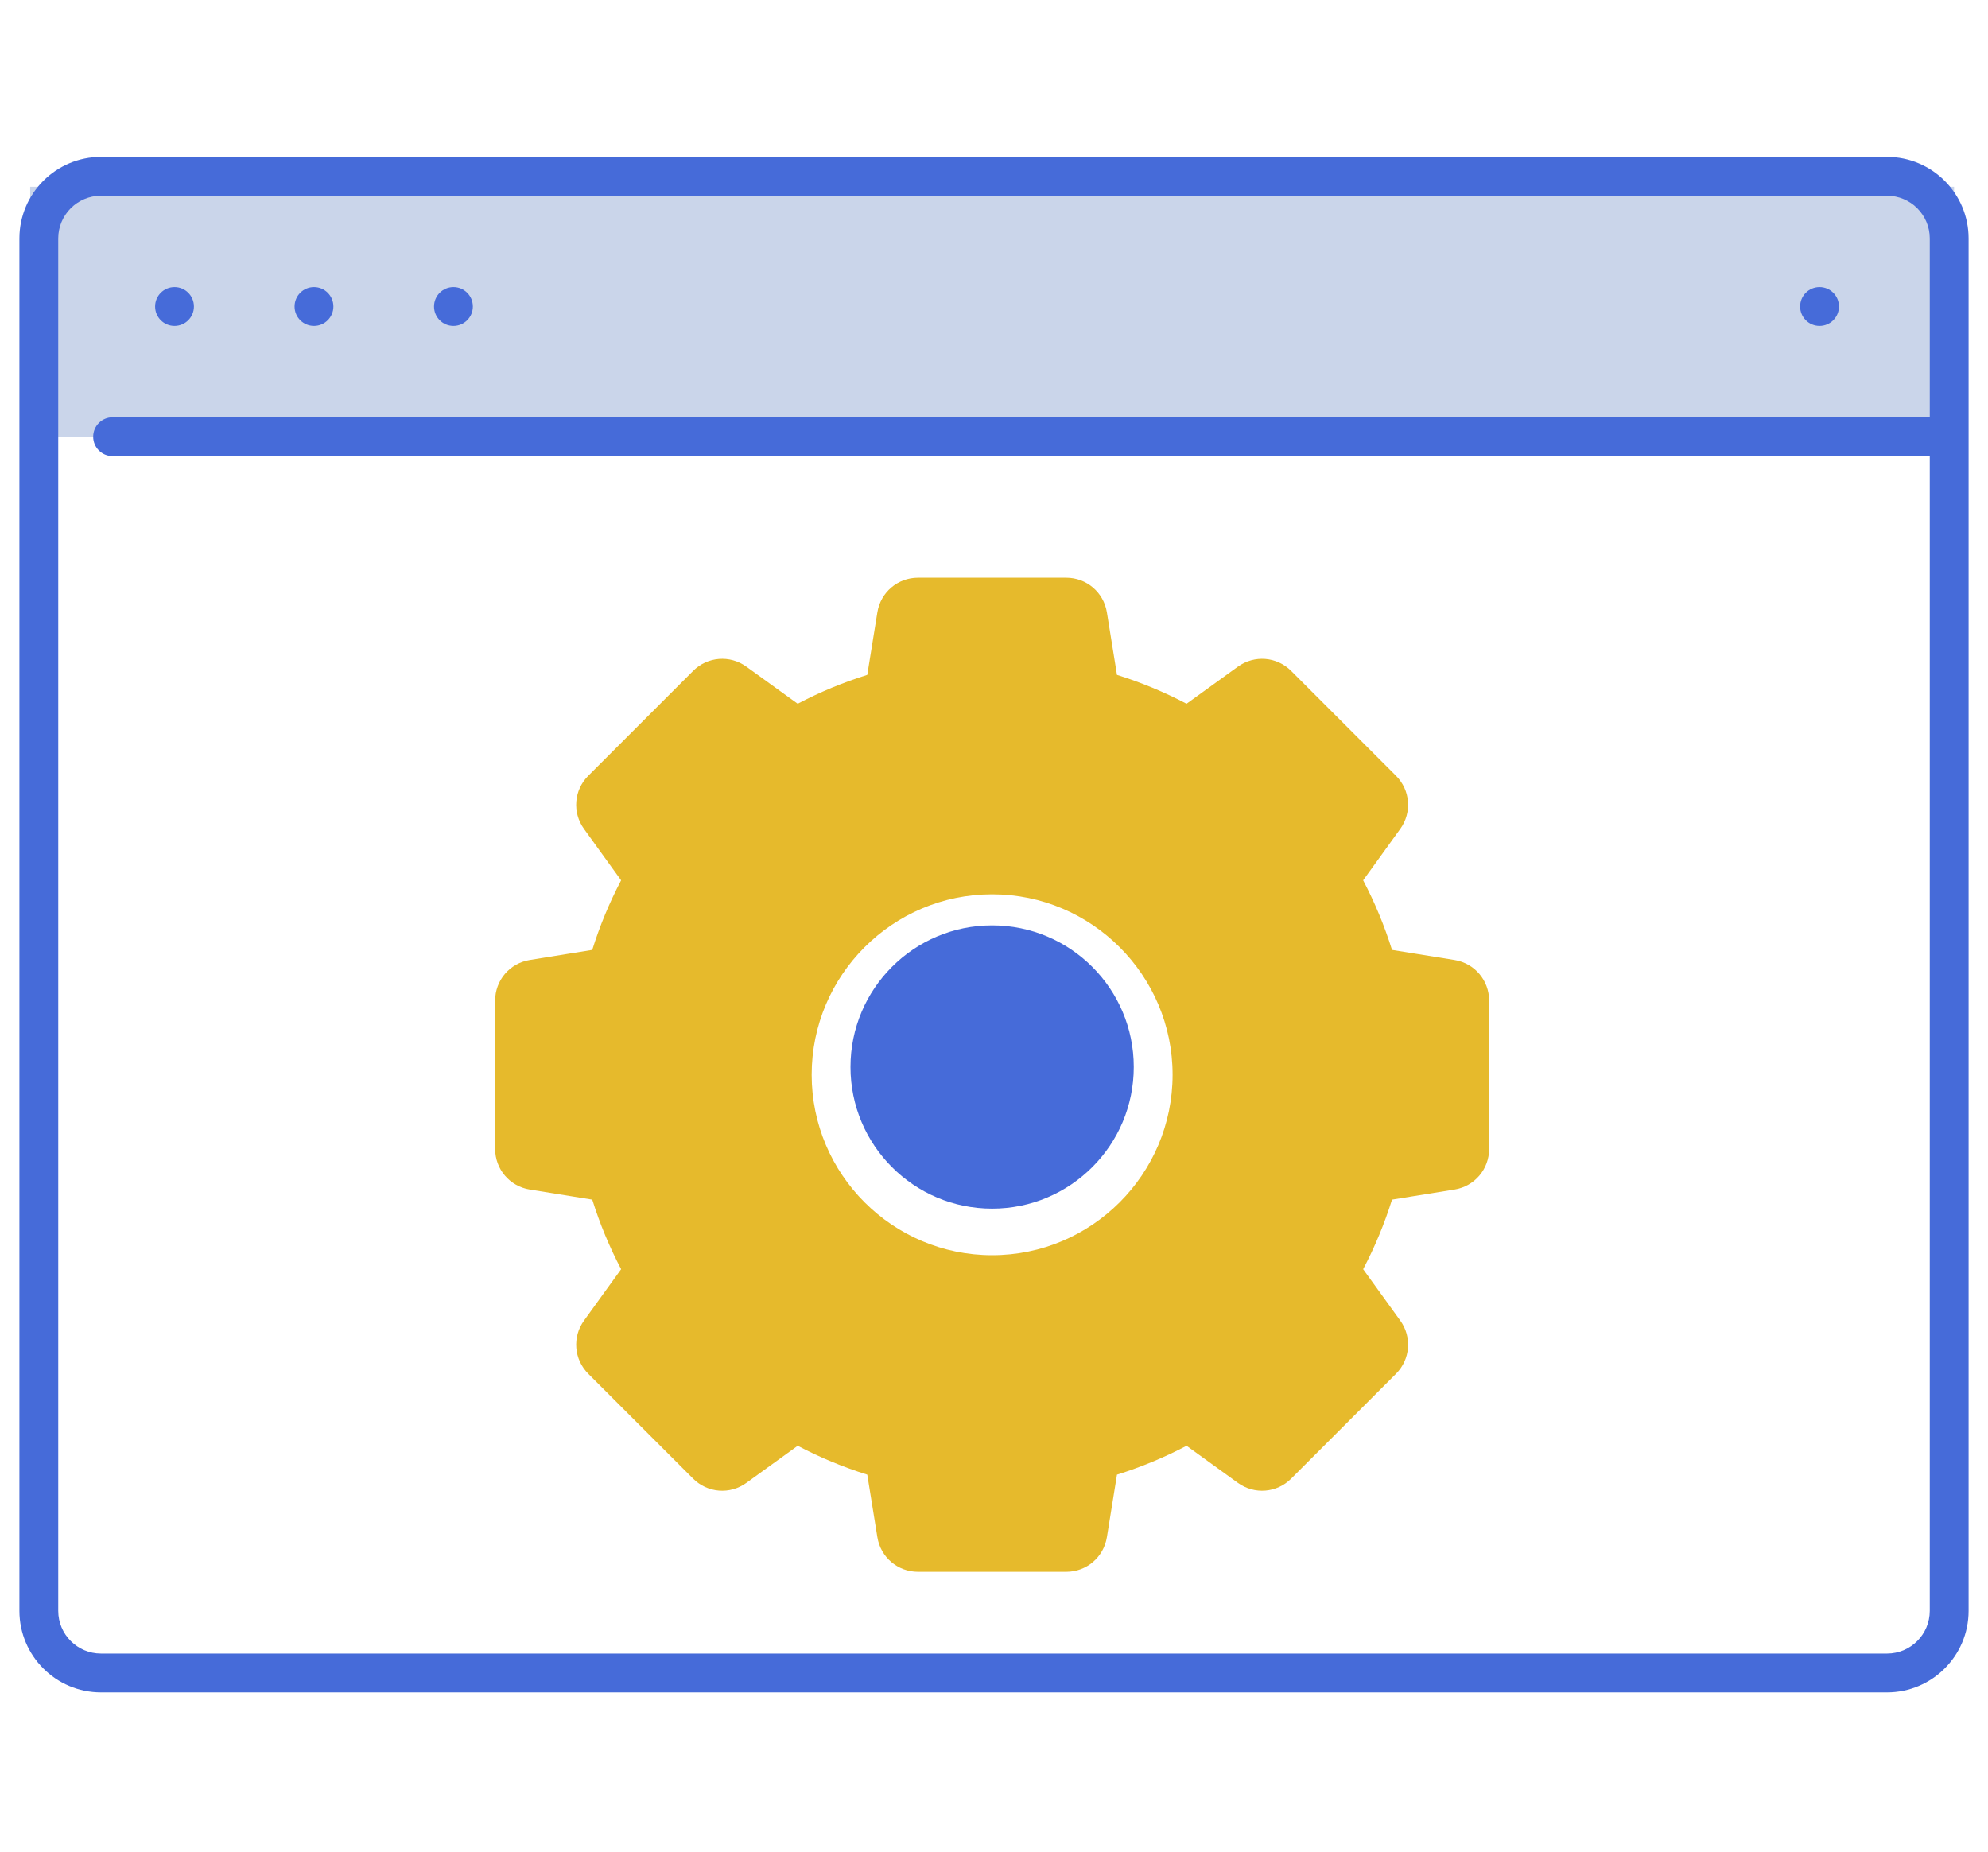
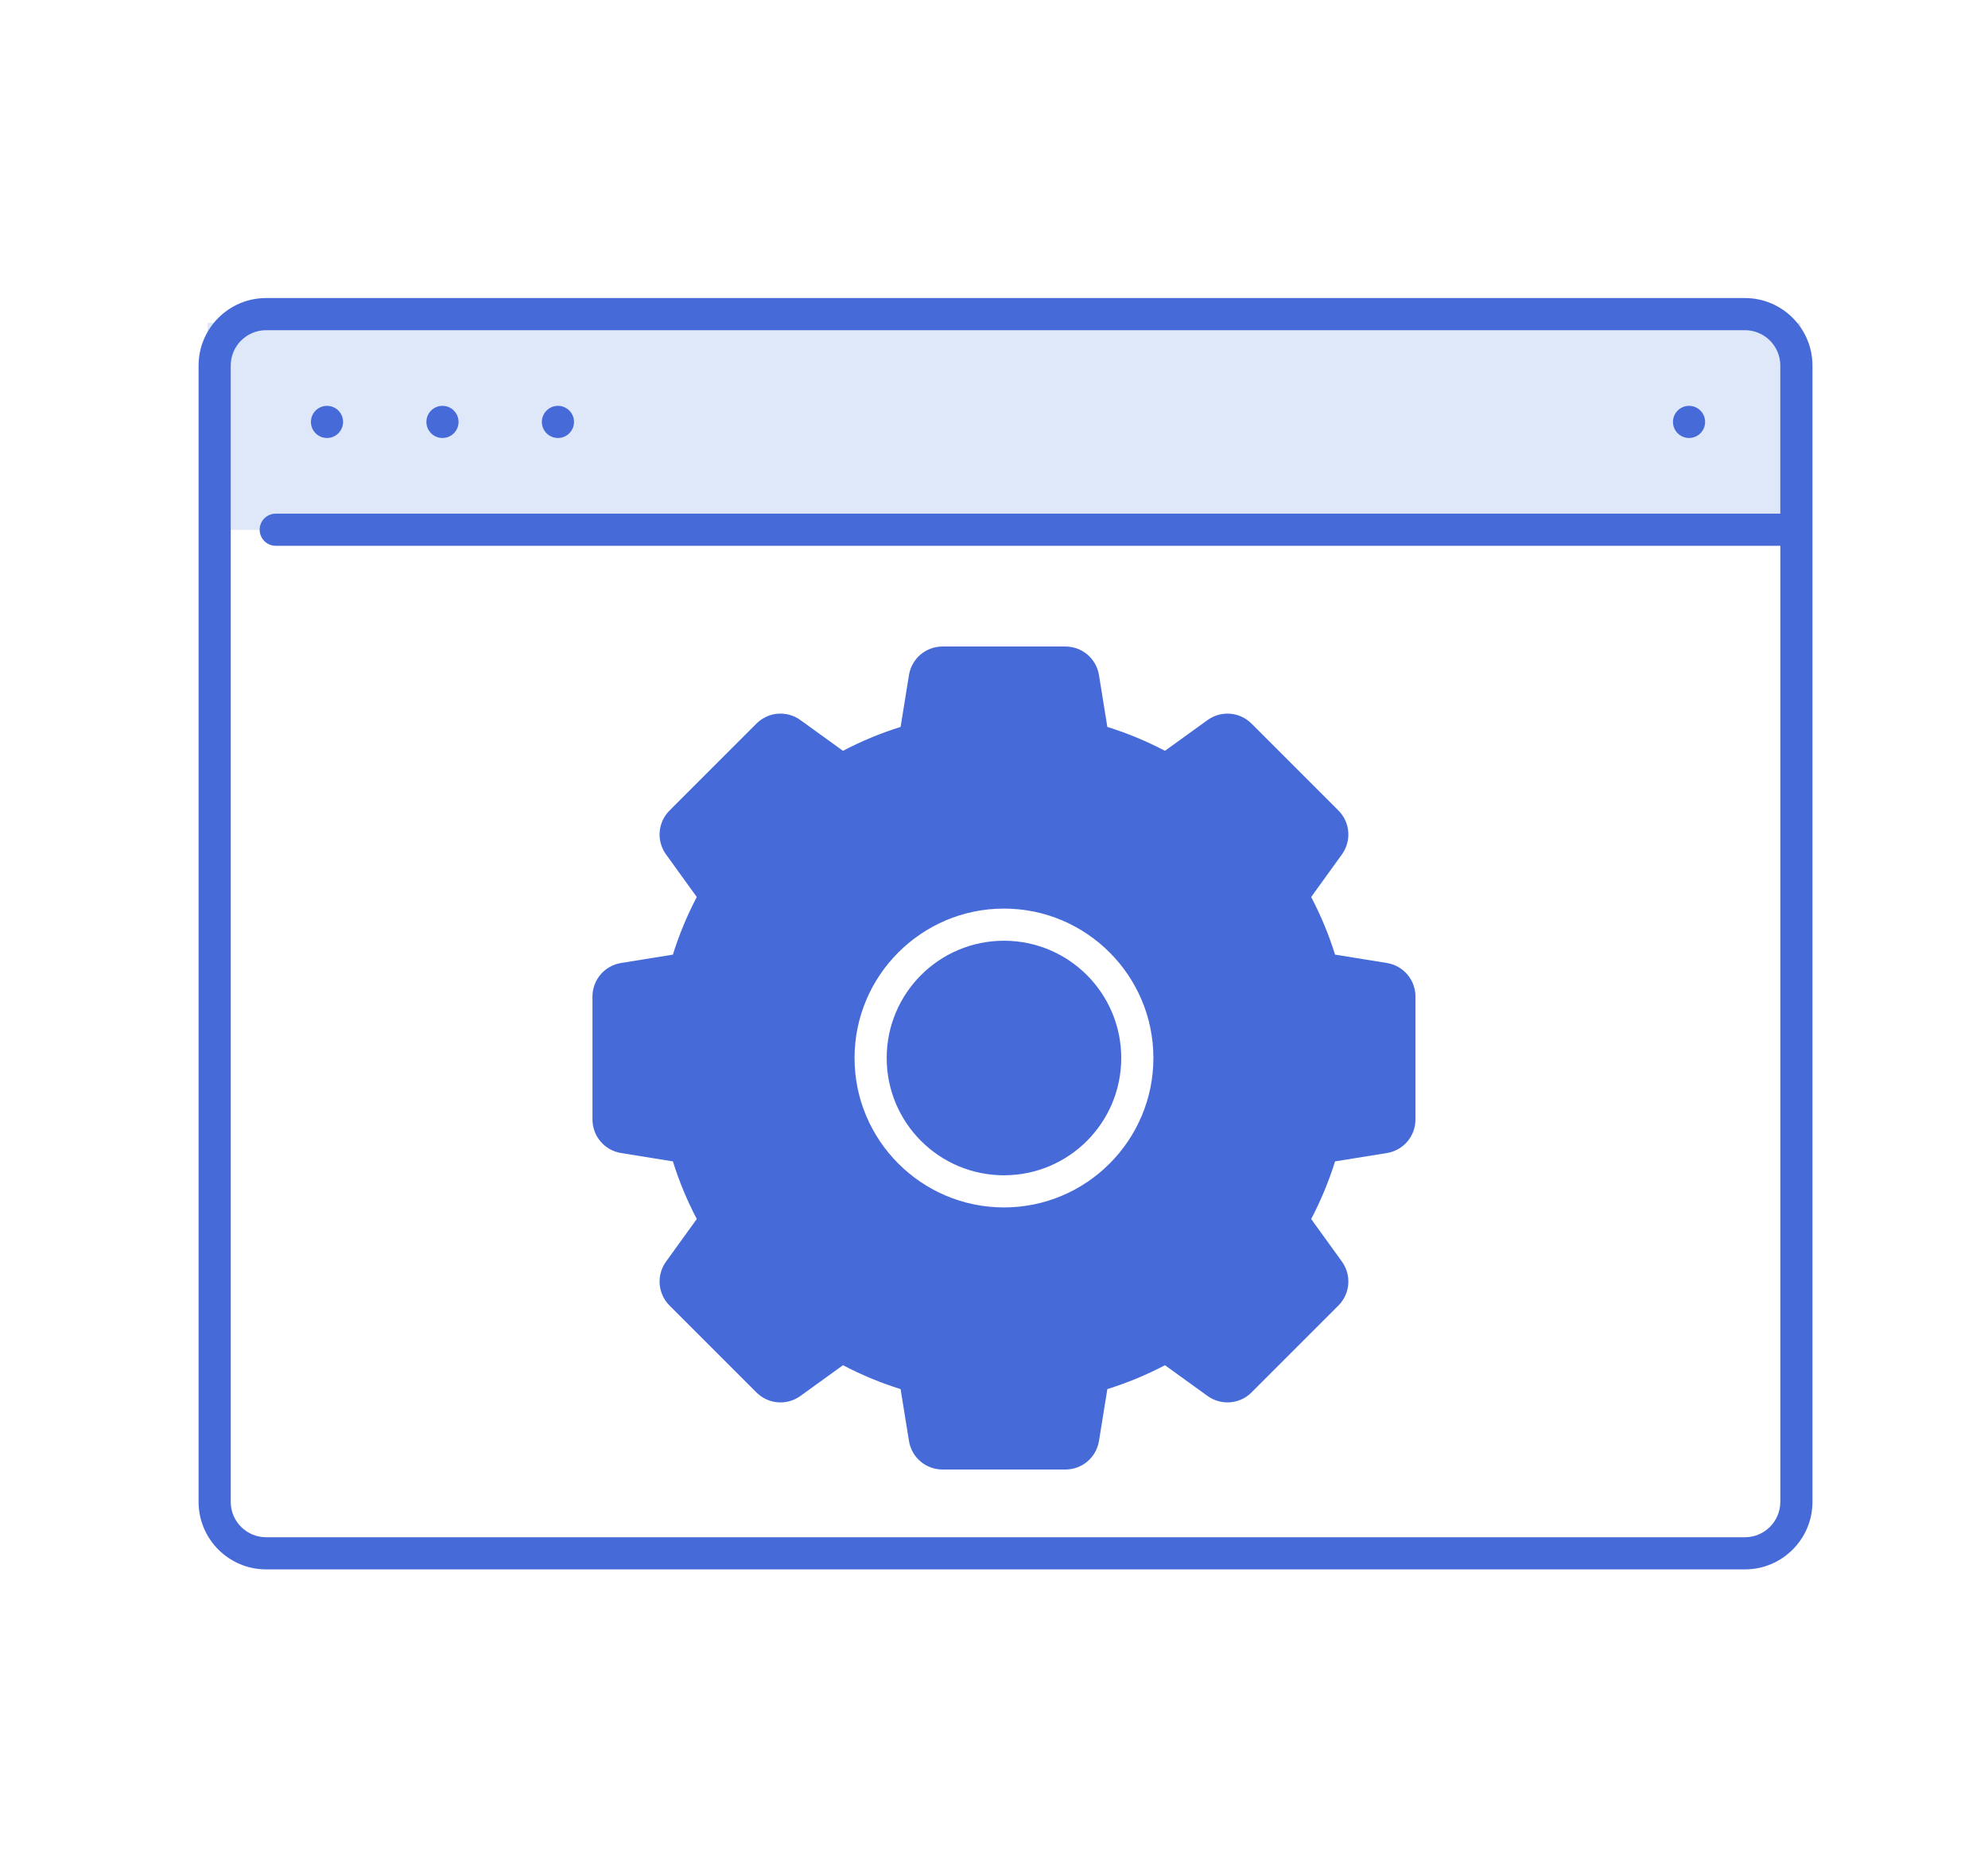
<svg xmlns="http://www.w3.org/2000/svg" version="1.1" id="Layer_1" x="0px" y="0px" width="612px" height="570px" viewBox="0 0 612 570" enable-background="new 0 0 612 570" xml:space="preserve">
  <g id="Layer_1_1_">
</g>
  <g id="Layer_3" display="none">
</g>
  <g id="Layer_5" display="none">
</g>
  <g id="Layer_4">
    <g>
-       <rect x="9.295" y="57.5" fill="#CAD5EA" width="592.259" height="77" />
+       <rect x="63.879" y="99.368" fill="#DEE8F9" width="490.38" height="63.754" />
      <g>
-         <circle fill="#466BD9" cx="53.725" cy="94.363" r="5.977" />
-         <circle fill="#466BD9" cx="96.658" cy="94.363" r="5.977" />
-         <circle fill="#466BD9" cx="139.591" cy="94.363" r="5.977" />
-         <circle fill="#466BD9" cx="560.138" cy="94.363" r="5.977" />
+         <circle fill="#466BD9" cx="100.667" cy="129.889" r="4.949" />
+         <circle fill="#466BD9" cx="136.214" cy="129.889" r="4.949" />
+         <circle fill="#466BD9" cx="171.762" cy="129.889" r="4.949" />
+         <circle fill="#466BD9" cx="519.968" cy="129.889" r="4.949" />
      </g>
      <g>
        <g>
-           <path fill="#466BD9" d="M580.922,48.304H31.078c-13.84,0-25.102,11.261-25.102,25.102v422.492      C5.976,509.739,17.237,521,31.078,521h549.844c13.841,0,25.104-11.261,25.104-25.102V73.405      C606.023,59.565,594.763,48.304,580.922,48.304z M580.922,509.048H31.078c-7.25,0-13.148-5.897-13.148-13.147V73.405      c0-7.25,5.899-13.148,13.148-13.148h549.844c7.25,0,13.148,5.899,13.148,13.148v55.063H34.664c-3.301,0-5.977,2.675-5.977,5.977      c0,3.302,2.675,5.977,5.977,5.977H594.07v355.476C594.07,503.148,588.172,509.048,580.922,509.048z" />
+           <path fill="#466BD9" d="M537.177,91.753H81.916c-11.46,0-20.784,9.324-20.784,20.784v349.815      c0,11.461,9.323,20.785,20.784,20.785h455.261c11.461,0,20.786-9.324,20.786-20.785V112.537      C557.96,101.077,548.638,91.753,537.177,91.753z M537.177,473.241H81.916c-6.003,0-10.886-4.883-10.886-10.886V112.537      c0-6.003,4.884-10.886,10.886-10.886h455.261c6.003,0,10.887,4.884,10.887,10.886v45.591H84.884      c-2.733,0-4.949,2.214-4.949,4.948c0,2.734,2.215,4.949,4.949,4.949h463.179v294.327      C548.063,468.356,543.18,473.241,537.177,473.241z" />
        </g>
      </g>
    </g>
  </g>
-   <path fill="#E6BA2C" d="M447.764,295.531l-19.239-3.104c-2.304-7.379-5.279-14.559-8.884-21.422l11.416-15.809  c3.663-5.072,3.11-11.964-1.313-16.388l-32.264-32.265c-4.426-4.425-11.317-4.976-16.391-1.315l-15.81,11.418  c-6.863-3.604-14.041-6.581-21.421-8.884l-3.104-19.242c-0.997-6.176-6.262-10.659-12.518-10.659H282.61  c-6.256,0-11.521,4.481-12.517,10.66l-3.104,19.241c-7.38,2.303-14.558,5.279-21.42,8.884l-15.809-11.418  c-5.073-3.662-11.965-3.11-16.389,1.315l-32.266,32.266c-4.424,4.424-4.976,11.316-1.313,16.389l11.416,15.809  c-3.604,6.863-6.58,14.041-8.883,21.42l-19.241,3.104c-6.176,0.996-10.658,6.261-10.658,12.519v45.632  c0,6.256,4.482,11.521,10.66,12.519l19.241,3.104c2.304,7.381,5.28,14.559,8.884,21.422l-11.417,15.809  c-3.663,5.072-3.11,11.965,1.313,16.39l32.265,32.266c4.424,4.424,11.317,4.978,16.389,1.314l15.809-11.419  c6.863,3.604,14.042,6.578,21.42,8.884l3.104,19.241c0.997,6.178,6.261,10.659,12.517,10.659h45.628  c6.256,0,11.521-4.481,12.518-10.66l3.104-19.24c7.38-2.306,14.558-5.279,21.421-8.884l15.81,11.419  c5.074,3.661,11.965,3.108,16.391-1.314l32.265-32.266c4.424-4.425,4.977-11.315,1.313-16.391l-11.417-15.808  c3.604-6.863,6.58-14.041,8.886-21.422l19.239-3.104c6.178-0.997,10.658-6.263,10.658-12.519V308.05  C458.424,301.793,453.941,296.527,447.764,295.531z M305.424,386.418c-30.632,0-55.555-24.922-55.555-55.555  s24.921-55.555,55.555-55.555c30.633,0,55.555,24.922,55.555,55.555S336.057,386.418,305.424,386.418z" />
-   <ellipse fill="#466BD9" cx="305.424" cy="328.476" rx="43.603" ry="43.603" />
+   <path fill="#466BD9" d="M426.923,296.453l-15.927-2.57c-1.908-6.109-4.373-12.054-7.357-17.737l9.451-13.089  c3.033-4.199,2.577-9.906-1.086-13.569l-26.714-26.715c-3.664-3.663-9.371-4.12-13.571-1.088l-13.091,9.454  c-5.683-2.984-11.625-5.449-17.735-7.355l-2.571-15.932c-0.825-5.113-5.184-8.826-10.363-8.826h-37.779  c-5.179,0-9.539,3.71-10.364,8.826l-2.57,15.932c-6.111,1.907-12.054,4.371-17.736,7.355l-13.089-9.454  c-4.2-3.032-9.906-2.575-13.57,1.088l-26.716,26.716c-3.663,3.662-4.12,9.369-1.087,13.569l9.453,13.09  c-2.984,5.683-5.449,11.626-7.355,17.735l-15.932,2.57c-5.113,0.825-8.824,5.184-8.824,10.364v37.783  c0,5.181,3.711,9.54,8.826,10.367l15.932,2.568c1.907,6.111,4.371,12.055,7.355,17.737l-9.454,13.09  c-3.032,4.199-2.574,9.906,1.087,13.57l26.715,26.717c3.663,3.662,9.37,4.121,13.57,1.087l13.089-9.454  c5.683,2.983,11.626,5.446,17.736,7.354l2.57,15.932c0.825,5.115,5.185,8.826,10.364,8.826h37.781c5.18,0,9.537-3.711,10.363-8.827  l2.57-15.931c6.111-1.908,12.054-4.37,17.735-7.354l13.092,9.454c4.2,3.031,9.906,2.573,13.571-1.087l26.714-26.717  c3.663-3.664,4.12-9.368,1.087-13.571l-9.452-13.089c2.983-5.683,5.447-11.626,7.357-17.737l15.929-2.568  c5.116-0.826,8.825-5.187,8.825-10.367v-37.783C435.75,301.638,432.039,297.278,426.923,296.453z M309.068,371.706  c-25.362,0-45.998-20.635-45.998-45.998s20.634-45.999,45.998-45.999c25.363,0,46,20.636,46,45.999S334.432,371.706,309.068,371.706  z" />
+   <ellipse fill="#466BD9" cx="309.068" cy="325.709" rx="36.103" ry="36.103" />
</svg>
